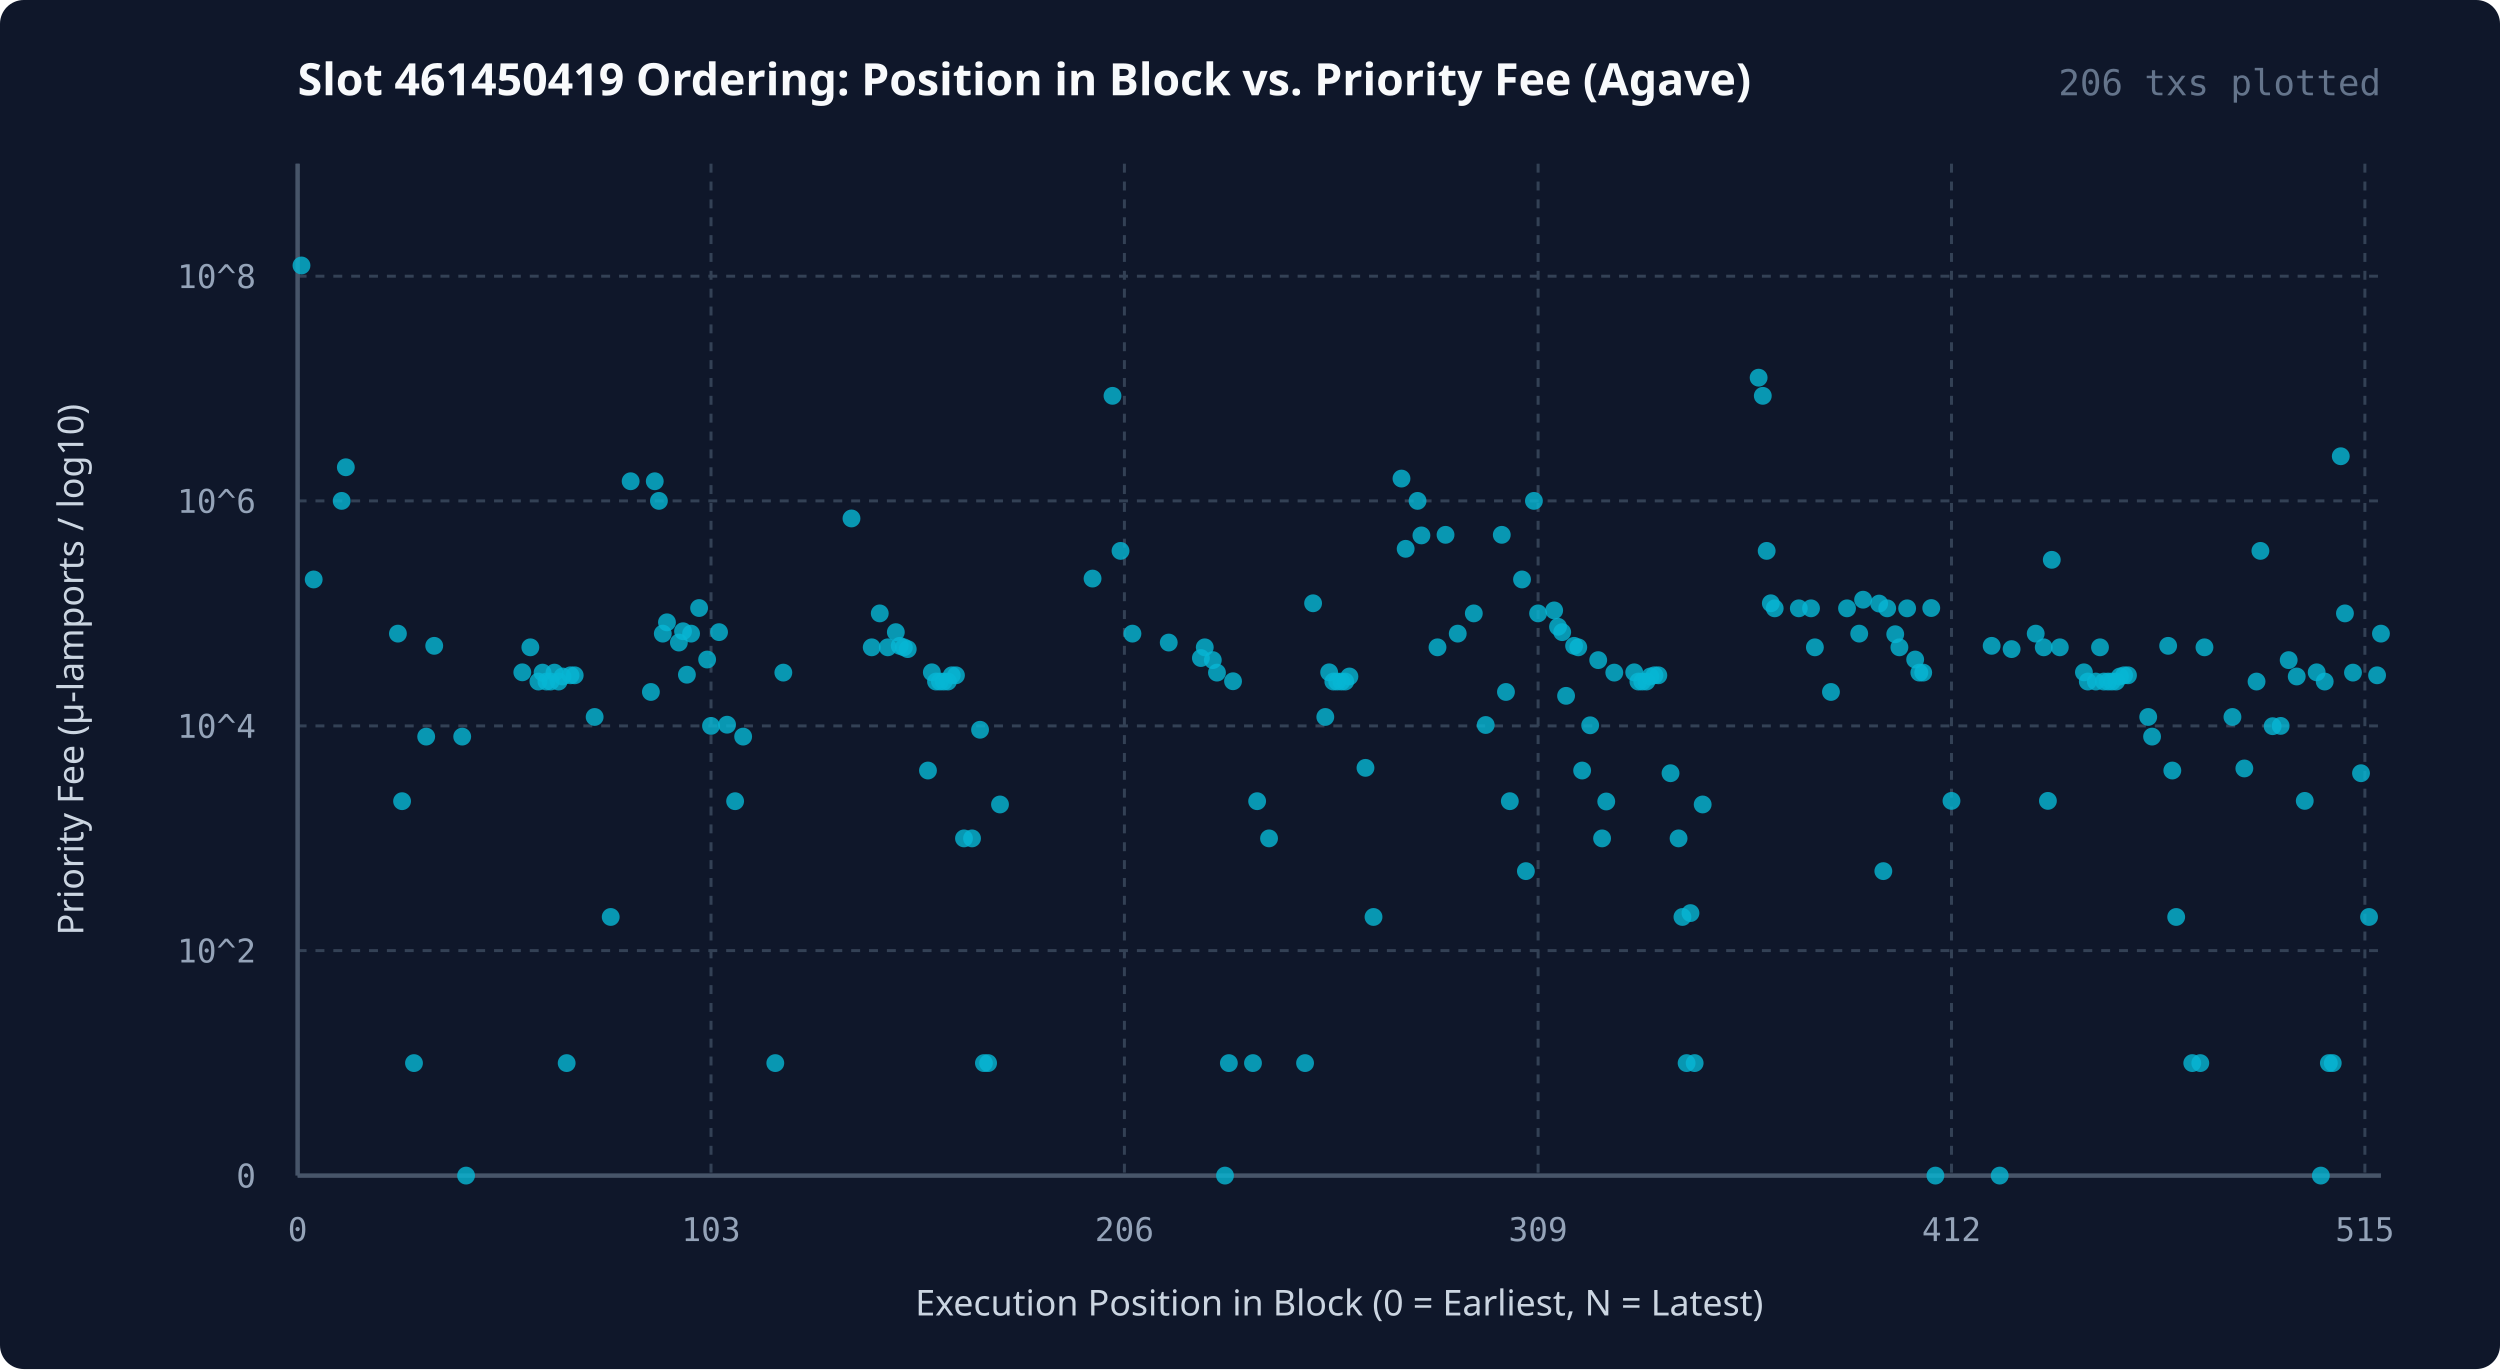
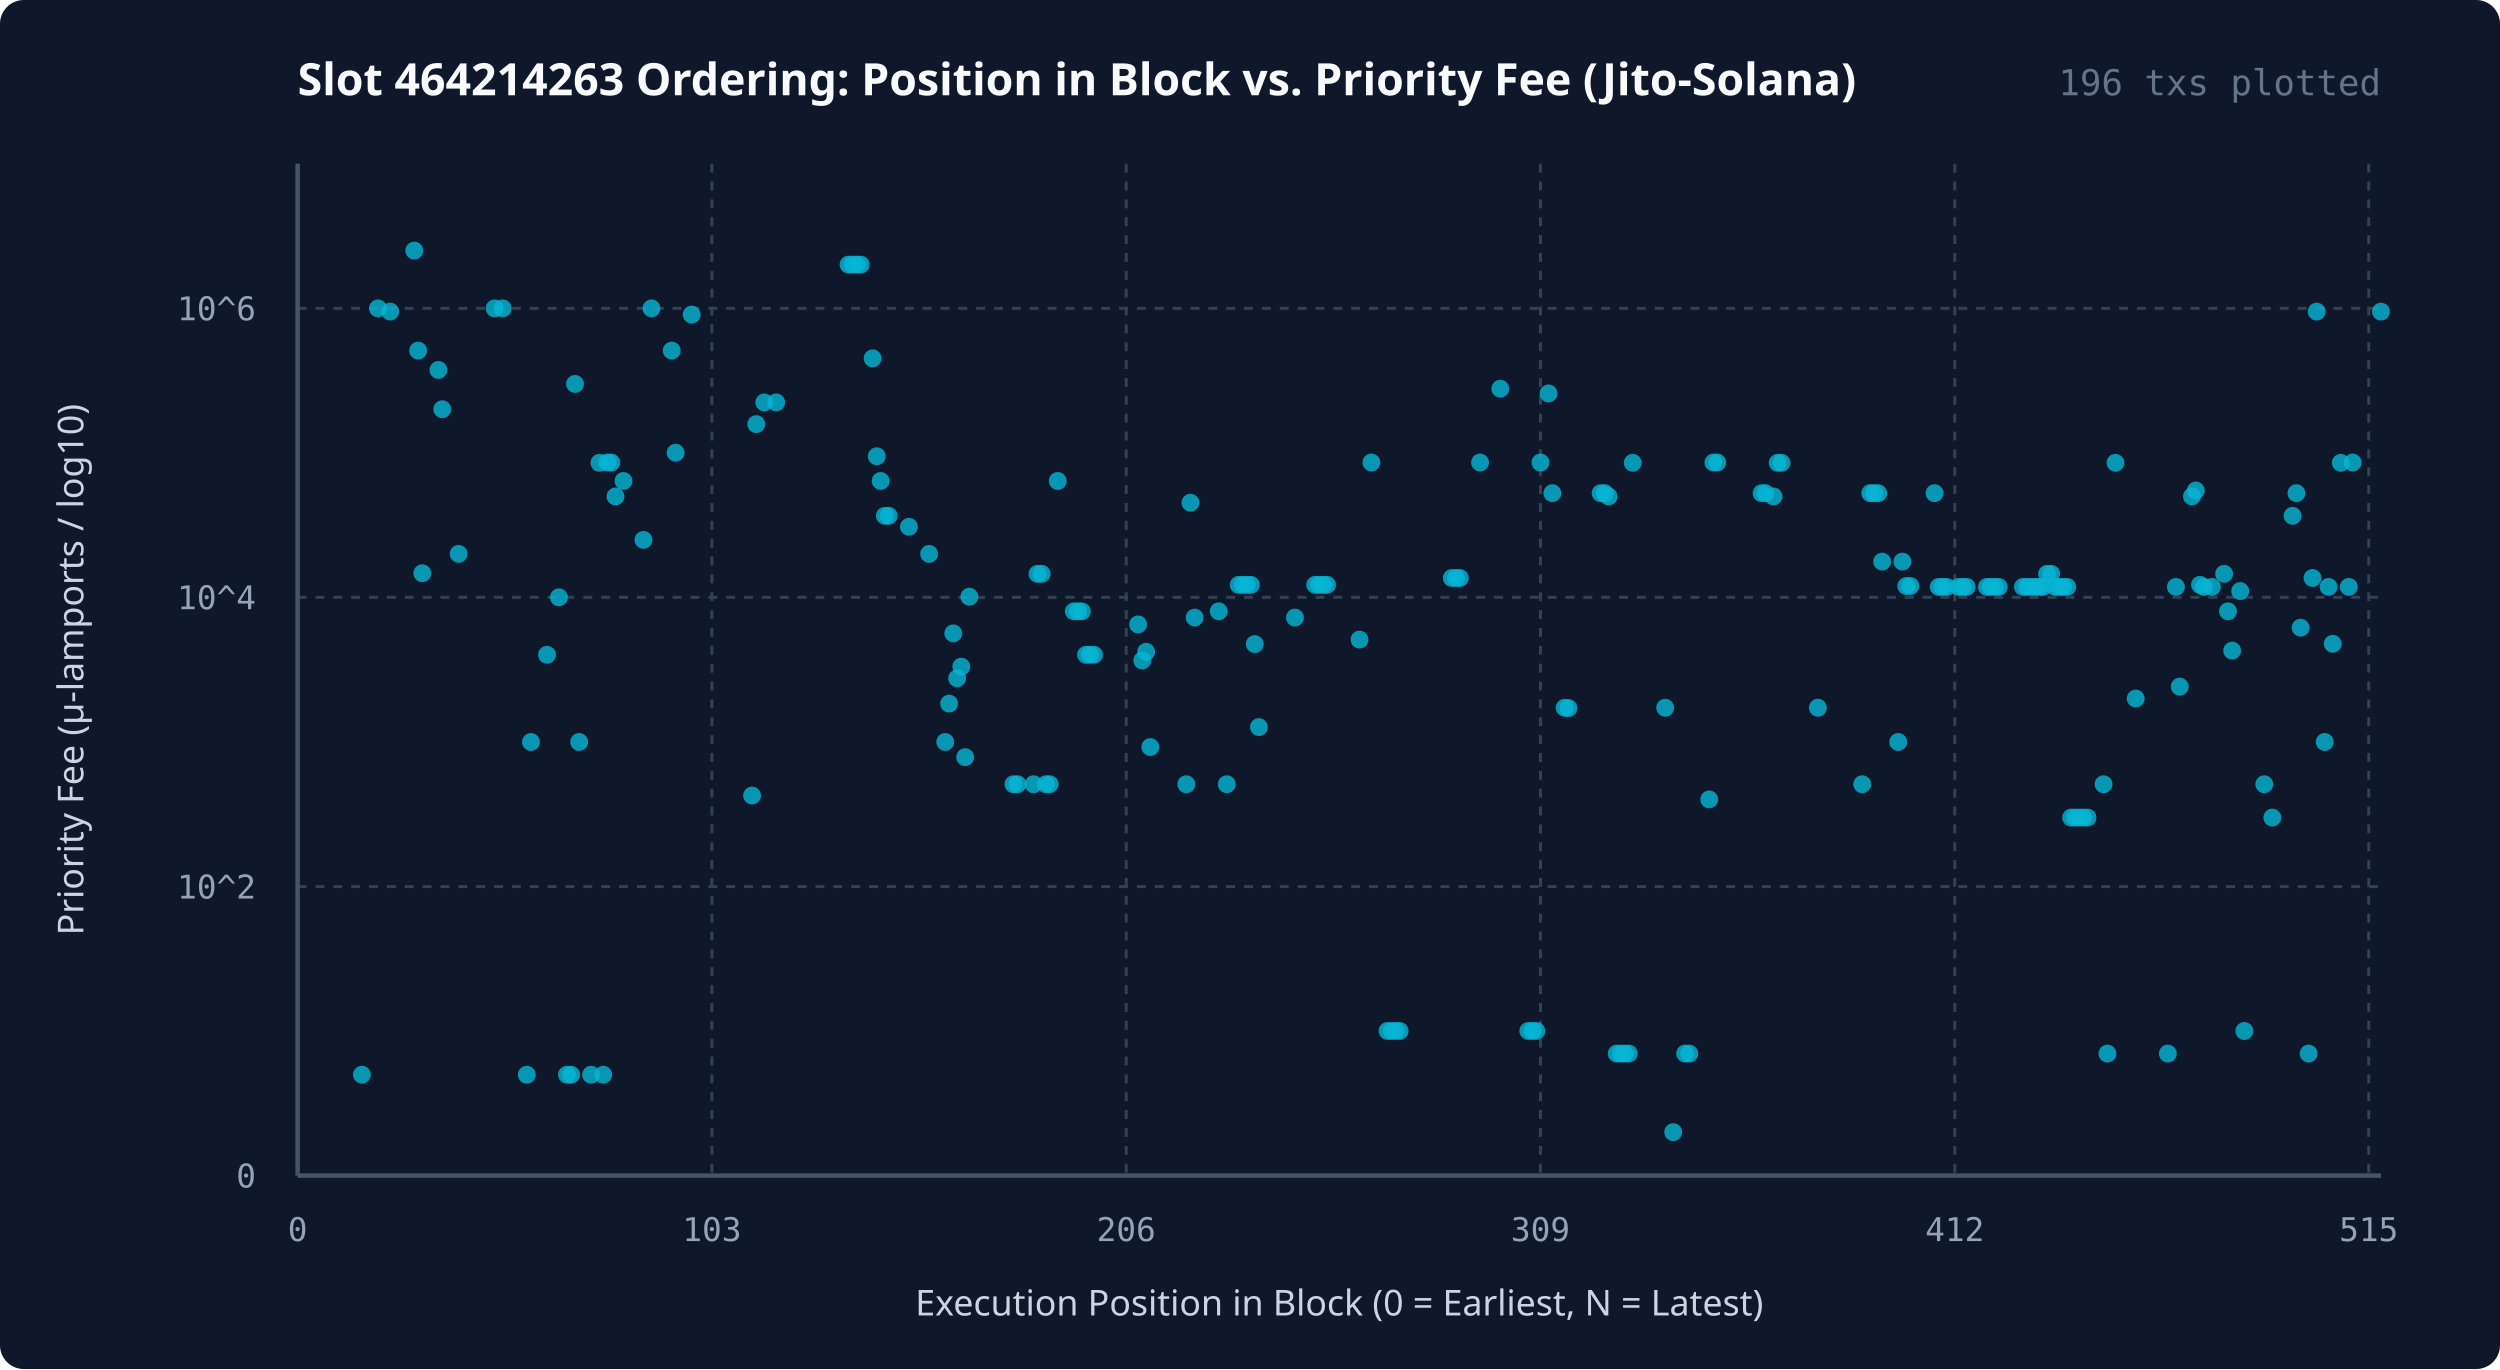
<svg xmlns="http://www.w3.org/2000/svg" viewBox="0 0 840 460" width="100%" height="100%">
  <rect width="840" height="460" fill="#0f172a" rx="8" />
  <text x="100" y="32" fill="#f8fafc" font-size="15" font-weight="600" font-family="system-ui, sans-serif">
-     Slot 461450419 Ordering: Position in Block vs. Priority Fee (Agave)
+     Slot 464214263 Ordering: Position in Block vs. Priority Fee (Jito-Solana)
  </text>
  <text x="800" y="32" fill="#64748b" font-size="12" font-family="monospace" text-anchor="end">
-     206 txs plotted
+     196 txs plotted
  </text>
  <line x1="100" y1="395.0" x2="800" y2="395.0" stroke="#334155" stroke-dasharray="3,3" />
  <text x="86" y="399.0" fill="#94a3b8" font-size="11" font-family="monospace" text-anchor="end">0</text>
-   <line x1="100" y1="319.4" x2="800" y2="319.4" stroke="#334155" stroke-dasharray="3,3" />
-   <text x="86" y="323.4" fill="#94a3b8" font-size="11" font-family="monospace" text-anchor="end">10^2</text>
-   <line x1="100" y1="243.9" x2="800" y2="243.9" stroke="#334155" stroke-dasharray="3,3" />
-   <text x="86" y="247.9" fill="#94a3b8" font-size="11" font-family="monospace" text-anchor="end">10^4</text>
-   <line x1="100" y1="168.3" x2="800" y2="168.3" stroke="#334155" stroke-dasharray="3,3" />
-   <text x="86" y="172.3" fill="#94a3b8" font-size="11" font-family="monospace" text-anchor="end">10^6</text>
-   <line x1="100" y1="92.8" x2="800" y2="92.8" stroke="#334155" stroke-dasharray="3,3" />
-   <text x="86" y="96.8" fill="#94a3b8" font-size="11" font-family="monospace" text-anchor="end">10^8</text>
+   <line x1="100" y1="297.9" x2="800" y2="297.9" stroke="#334155" stroke-dasharray="3,3" />
+   <text x="86" y="301.9" fill="#94a3b8" font-size="11" font-family="monospace" text-anchor="end">10^2</text>
+   <line x1="100" y1="200.7" x2="800" y2="200.7" stroke="#334155" stroke-dasharray="3,3" />
+   <text x="86" y="204.7" fill="#94a3b8" font-size="11" font-family="monospace" text-anchor="end">10^4</text>
+   <line x1="100" y1="103.6" x2="800" y2="103.6" stroke="#334155" stroke-dasharray="3,3" />
+   <text x="86" y="107.6" fill="#94a3b8" font-size="11" font-family="monospace" text-anchor="end">10^6</text>
  <line x1="100.0" y1="55" x2="100.0" y2="395" stroke="#334155" stroke-dasharray="3,3" />
  <text x="100.0" y="417" fill="#94a3b8" font-size="11" font-family="monospace" text-anchor="middle">0</text>
-   <line x1="238.9" y1="55" x2="238.9" y2="395" stroke="#334155" stroke-dasharray="3,3" />
-   <text x="238.9" y="417" fill="#94a3b8" font-size="11" font-family="monospace" text-anchor="middle">103</text>
-   <line x1="377.8" y1="55" x2="377.8" y2="395" stroke="#334155" stroke-dasharray="3,3" />
-   <text x="377.8" y="417" fill="#94a3b8" font-size="11" font-family="monospace" text-anchor="middle">206</text>
-   <line x1="516.8" y1="55" x2="516.8" y2="395" stroke="#334155" stroke-dasharray="3,3" />
-   <text x="516.8" y="417" fill="#94a3b8" font-size="11" font-family="monospace" text-anchor="middle">309</text>
-   <line x1="655.7" y1="55" x2="655.7" y2="395" stroke="#334155" stroke-dasharray="3,3" />
-   <text x="655.7" y="417" fill="#94a3b8" font-size="11" font-family="monospace" text-anchor="middle">412</text>
-   <line x1="794.6" y1="55" x2="794.6" y2="395" stroke="#334155" stroke-dasharray="3,3" />
-   <text x="794.6" y="417" fill="#94a3b8" font-size="11" font-family="monospace" text-anchor="middle">515</text>
+   <line x1="239.2" y1="55" x2="239.2" y2="395" stroke="#334155" stroke-dasharray="3,3" />
+   <text x="239.2" y="417" fill="#94a3b8" font-size="11" font-family="monospace" text-anchor="middle">103</text>
+   <line x1="378.4" y1="55" x2="378.4" y2="395" stroke="#334155" stroke-dasharray="3,3" />
+   <text x="378.4" y="417" fill="#94a3b8" font-size="11" font-family="monospace" text-anchor="middle">206</text>
+   <line x1="517.6" y1="55" x2="517.6" y2="395" stroke="#334155" stroke-dasharray="3,3" />
+   <text x="517.6" y="417" fill="#94a3b8" font-size="11" font-family="monospace" text-anchor="middle">309</text>
+   <line x1="656.8" y1="55" x2="656.8" y2="395" stroke="#334155" stroke-dasharray="3,3" />
+   <text x="656.8" y="417" fill="#94a3b8" font-size="11" font-family="monospace" text-anchor="middle">412</text>
+   <line x1="795.9" y1="55" x2="795.9" y2="395" stroke="#334155" stroke-dasharray="3,3" />
+   <text x="795.9" y="417" fill="#94a3b8" font-size="11" font-family="monospace" text-anchor="middle">515</text>
  <line x1="100" y1="55" x2="100" y2="395" stroke="#475569" stroke-width="1.5" />
  <line x1="100" y1="395" x2="800" y2="395" stroke="#475569" stroke-width="1.5" />
  <text x="450" y="442" fill="#cbd5e1" font-size="12" font-family="system-ui, sans-serif" text-anchor="middle">
    Execution Position in Block (0 = Earliest, N = Latest)
  </text>
  <text transform="rotate(-90)" x="-225" y="28" fill="#cbd5e1" font-size="12" font-family="system-ui, sans-serif" text-anchor="middle">
    Priority Fee (μ-lamports / log10)
  </text>
  <g id="points">
-     <circle cx="101.3" cy="89.2" r="3" fill="#06b6d4" opacity="0.8" />
-     <circle cx="105.4" cy="194.7" r="3" fill="#06b6d4" opacity="0.8" />
-     <circle cx="114.8" cy="168.3" r="3" fill="#06b6d4" opacity="0.8" />
-     <circle cx="116.2" cy="157.0" r="3" fill="#06b6d4" opacity="0.8" />
-     <circle cx="133.7" cy="212.9" r="3" fill="#06b6d4" opacity="0.8" />
-     <circle cx="135.1" cy="269.2" r="3" fill="#06b6d4" opacity="0.8" />
-     <circle cx="139.1" cy="357.2" r="3" fill="#06b6d4" opacity="0.8" />
-     <circle cx="143.2" cy="247.5" r="3" fill="#06b6d4" opacity="0.8" />
-     <circle cx="145.9" cy="217.0" r="3" fill="#06b6d4" opacity="0.8" />
-     <circle cx="155.3" cy="247.5" r="3" fill="#06b6d4" opacity="0.8" />
-     <circle cx="156.6" cy="395.0" r="3" fill="#06b6d4" opacity="0.8" />
-     <circle cx="175.5" cy="225.9" r="3" fill="#06b6d4" opacity="0.8" />
-     <circle cx="178.2" cy="217.5" r="3" fill="#06b6d4" opacity="0.8" />
-     <circle cx="180.9" cy="229.0" r="3" fill="#06b6d4" opacity="0.8" />
-     <circle cx="182.3" cy="226.0" r="3" fill="#06b6d4" opacity="0.8" />
-     <circle cx="183.6" cy="229.0" r="3" fill="#06b6d4" opacity="0.8" />
-     <circle cx="185.0" cy="229.0" r="3" fill="#06b6d4" opacity="0.8" />
-     <circle cx="186.3" cy="226.0" r="3" fill="#06b6d4" opacity="0.8" />
-     <circle cx="187.7" cy="229.0" r="3" fill="#06b6d4" opacity="0.8" />
-     <circle cx="189.0" cy="227.3" r="3" fill="#06b6d4" opacity="0.8" />
-     <circle cx="190.4" cy="357.2" r="3" fill="#06b6d4" opacity="0.8" />
-     <circle cx="191.7" cy="226.9" r="3" fill="#06b6d4" opacity="0.8" />
-     <circle cx="193.1" cy="226.9" r="3" fill="#06b6d4" opacity="0.8" />
-     <circle cx="199.8" cy="240.9" r="3" fill="#06b6d4" opacity="0.8" />
-     <circle cx="205.2" cy="308.1" r="3" fill="#06b6d4" opacity="0.8" />
-     <circle cx="211.9" cy="161.7" r="3" fill="#06b6d4" opacity="0.8" />
-     <circle cx="218.7" cy="232.5" r="3" fill="#06b6d4" opacity="0.8" />
-     <circle cx="220.0" cy="161.7" r="3" fill="#06b6d4" opacity="0.8" />
-     <circle cx="221.4" cy="168.3" r="3" fill="#06b6d4" opacity="0.8" />
-     <circle cx="222.7" cy="212.9" r="3" fill="#06b6d4" opacity="0.8" />
-     <circle cx="224.1" cy="209.1" r="3" fill="#06b6d4" opacity="0.8" />
-     <circle cx="228.1" cy="215.9" r="3" fill="#06b6d4" opacity="0.8" />
-     <circle cx="229.5" cy="212.1" r="3" fill="#06b6d4" opacity="0.8" />
-     <circle cx="230.8" cy="226.7" r="3" fill="#06b6d4" opacity="0.8" />
-     <circle cx="232.2" cy="212.9" r="3" fill="#06b6d4" opacity="0.8" />
-     <circle cx="234.9" cy="204.3" r="3" fill="#06b6d4" opacity="0.8" />
-     <circle cx="237.6" cy="221.6" r="3" fill="#06b6d4" opacity="0.8" />
-     <circle cx="238.9" cy="243.9" r="3" fill="#06b6d4" opacity="0.8" />
-     <circle cx="241.6" cy="212.4" r="3" fill="#06b6d4" opacity="0.8" />
-     <circle cx="244.3" cy="243.5" r="3" fill="#06b6d4" opacity="0.8" />
-     <circle cx="247.0" cy="269.2" r="3" fill="#06b6d4" opacity="0.8" />
-     <circle cx="249.7" cy="247.5" r="3" fill="#06b6d4" opacity="0.8" />
-     <circle cx="260.5" cy="357.2" r="3" fill="#06b6d4" opacity="0.8" />
-     <circle cx="263.2" cy="226.0" r="3" fill="#06b6d4" opacity="0.8" />
-     <circle cx="286.1" cy="174.2" r="3" fill="#06b6d4" opacity="0.8" />
-     <circle cx="292.9" cy="217.5" r="3" fill="#06b6d4" opacity="0.8" />
-     <circle cx="295.6" cy="206.1" r="3" fill="#06b6d4" opacity="0.8" />
-     <circle cx="298.3" cy="217.5" r="3" fill="#06b6d4" opacity="0.8" />
-     <circle cx="301.0" cy="212.4" r="3" fill="#06b6d4" opacity="0.8" />
-     <circle cx="302.3" cy="217.0" r="3" fill="#06b6d4" opacity="0.8" />
-     <circle cx="303.7" cy="217.5" r="3" fill="#06b6d4" opacity="0.8" />
-     <circle cx="305.0" cy="218.1" r="3" fill="#06b6d4" opacity="0.8" />
-     <circle cx="311.8" cy="258.9" r="3" fill="#06b6d4" opacity="0.8" />
-     <circle cx="313.1" cy="225.9" r="3" fill="#06b6d4" opacity="0.8" />
-     <circle cx="314.5" cy="229.0" r="3" fill="#06b6d4" opacity="0.8" />
-     <circle cx="315.8" cy="229.0" r="3" fill="#06b6d4" opacity="0.8" />
-     <circle cx="317.1" cy="229.0" r="3" fill="#06b6d4" opacity="0.8" />
-     <circle cx="318.5" cy="229.0" r="3" fill="#06b6d4" opacity="0.8" />
-     <circle cx="319.8" cy="226.9" r="3" fill="#06b6d4" opacity="0.8" />
-     <circle cx="321.2" cy="226.9" r="3" fill="#06b6d4" opacity="0.8" />
-     <circle cx="323.9" cy="281.7" r="3" fill="#06b6d4" opacity="0.8" />
-     <circle cx="326.6" cy="281.7" r="3" fill="#06b6d4" opacity="0.8" />
-     <circle cx="329.3" cy="245.2" r="3" fill="#06b6d4" opacity="0.8" />
-     <circle cx="330.6" cy="357.2" r="3" fill="#06b6d4" opacity="0.8" />
-     <circle cx="332.0" cy="357.2" r="3" fill="#06b6d4" opacity="0.8" />
-     <circle cx="336.0" cy="270.3" r="3" fill="#06b6d4" opacity="0.8" />
-     <circle cx="367.1" cy="194.4" r="3" fill="#06b6d4" opacity="0.8" />
-     <circle cx="373.8" cy="133.0" r="3" fill="#06b6d4" opacity="0.8" />
-     <circle cx="376.5" cy="185.1" r="3" fill="#06b6d4" opacity="0.8" />
-     <circle cx="380.5" cy="212.9" r="3" fill="#06b6d4" opacity="0.8" />
-     <circle cx="392.7" cy="215.9" r="3" fill="#06b6d4" opacity="0.8" />
-     <circle cx="403.5" cy="221.1" r="3" fill="#06b6d4" opacity="0.8" />
-     <circle cx="404.8" cy="217.5" r="3" fill="#06b6d4" opacity="0.8" />
-     <circle cx="407.5" cy="221.8" r="3" fill="#06b6d4" opacity="0.8" />
-     <circle cx="408.9" cy="226.0" r="3" fill="#06b6d4" opacity="0.8" />
-     <circle cx="411.6" cy="395.0" r="3" fill="#06b6d4" opacity="0.8" />
-     <circle cx="412.9" cy="357.2" r="3" fill="#06b6d4" opacity="0.8" />
-     <circle cx="414.3" cy="228.9" r="3" fill="#06b6d4" opacity="0.8" />
-     <circle cx="421.0" cy="357.2" r="3" fill="#06b6d4" opacity="0.8" />
-     <circle cx="422.4" cy="269.2" r="3" fill="#06b6d4" opacity="0.8" />
-     <circle cx="426.4" cy="281.7" r="3" fill="#06b6d4" opacity="0.8" />
-     <circle cx="438.5" cy="357.2" r="3" fill="#06b6d4" opacity="0.8" />
-     <circle cx="441.2" cy="202.7" r="3" fill="#06b6d4" opacity="0.8" />
-     <circle cx="445.3" cy="240.9" r="3" fill="#06b6d4" opacity="0.8" />
-     <circle cx="446.6" cy="225.9" r="3" fill="#06b6d4" opacity="0.8" />
-     <circle cx="448.0" cy="229.0" r="3" fill="#06b6d4" opacity="0.8" />
-     <circle cx="449.3" cy="229.0" r="3" fill="#06b6d4" opacity="0.8" />
-     <circle cx="450.7" cy="229.0" r="3" fill="#06b6d4" opacity="0.8" />
-     <circle cx="452.0" cy="229.0" r="3" fill="#06b6d4" opacity="0.8" />
-     <circle cx="453.4" cy="227.3" r="3" fill="#06b6d4" opacity="0.8" />
-     <circle cx="458.8" cy="258.0" r="3" fill="#06b6d4" opacity="0.8" />
-     <circle cx="461.5" cy="308.1" r="3" fill="#06b6d4" opacity="0.8" />
-     <circle cx="470.9" cy="160.8" r="3" fill="#06b6d4" opacity="0.8" />
-     <circle cx="472.3" cy="184.4" r="3" fill="#06b6d4" opacity="0.8" />
-     <circle cx="476.3" cy="168.3" r="3" fill="#06b6d4" opacity="0.8" />
-     <circle cx="477.6" cy="179.9" r="3" fill="#06b6d4" opacity="0.8" />
-     <circle cx="483.0" cy="217.5" r="3" fill="#06b6d4" opacity="0.8" />
-     <circle cx="485.7" cy="179.7" r="3" fill="#06b6d4" opacity="0.8" />
-     <circle cx="489.8" cy="212.9" r="3" fill="#06b6d4" opacity="0.8" />
-     <circle cx="495.2" cy="206.1" r="3" fill="#06b6d4" opacity="0.8" />
-     <circle cx="499.2" cy="243.6" r="3" fill="#06b6d4" opacity="0.8" />
-     <circle cx="504.6" cy="179.7" r="3" fill="#06b6d4" opacity="0.8" />
-     <circle cx="506.0" cy="232.5" r="3" fill="#06b6d4" opacity="0.8" />
-     <circle cx="507.3" cy="269.2" r="3" fill="#06b6d4" opacity="0.8" />
-     <circle cx="511.4" cy="194.7" r="3" fill="#06b6d4" opacity="0.8" />
-     <circle cx="512.7" cy="292.7" r="3" fill="#06b6d4" opacity="0.8" />
-     <circle cx="515.4" cy="168.3" r="3" fill="#06b6d4" opacity="0.8" />
-     <circle cx="516.8" cy="206.1" r="3" fill="#06b6d4" opacity="0.8" />
-     <circle cx="522.2" cy="205.1" r="3" fill="#06b6d4" opacity="0.8" />
-     <circle cx="523.5" cy="210.6" r="3" fill="#06b6d4" opacity="0.8" />
-     <circle cx="524.9" cy="212.4" r="3" fill="#06b6d4" opacity="0.8" />
-     <circle cx="526.2" cy="233.8" r="3" fill="#06b6d4" opacity="0.8" />
-     <circle cx="528.9" cy="217.0" r="3" fill="#06b6d4" opacity="0.8" />
-     <circle cx="530.3" cy="217.5" r="3" fill="#06b6d4" opacity="0.8" />
-     <circle cx="531.6" cy="258.9" r="3" fill="#06b6d4" opacity="0.8" />
-     <circle cx="534.3" cy="243.7" r="3" fill="#06b6d4" opacity="0.8" />
-     <circle cx="537.0" cy="221.8" r="3" fill="#06b6d4" opacity="0.8" />
-     <circle cx="538.3" cy="281.7" r="3" fill="#06b6d4" opacity="0.8" />
-     <circle cx="539.7" cy="269.3" r="3" fill="#06b6d4" opacity="0.8" />
-     <circle cx="542.4" cy="226.0" r="3" fill="#06b6d4" opacity="0.8" />
-     <circle cx="549.1" cy="225.9" r="3" fill="#06b6d4" opacity="0.8" />
-     <circle cx="550.5" cy="229.0" r="3" fill="#06b6d4" opacity="0.8" />
-     <circle cx="551.8" cy="229.0" r="3" fill="#06b6d4" opacity="0.8" />
-     <circle cx="553.2" cy="229.0" r="3" fill="#06b6d4" opacity="0.8" />
-     <circle cx="554.5" cy="227.3" r="3" fill="#06b6d4" opacity="0.8" />
-     <circle cx="555.9" cy="226.9" r="3" fill="#06b6d4" opacity="0.8" />
-     <circle cx="557.2" cy="226.9" r="3" fill="#06b6d4" opacity="0.8" />
-     <circle cx="561.3" cy="259.8" r="3" fill="#06b6d4" opacity="0.8" />
-     <circle cx="564.0" cy="281.7" r="3" fill="#06b6d4" opacity="0.8" />
-     <circle cx="565.3" cy="308.1" r="3" fill="#06b6d4" opacity="0.8" />
-     <circle cx="566.7" cy="357.2" r="3" fill="#06b6d4" opacity="0.8" />
-     <circle cx="568.0" cy="306.8" r="3" fill="#06b6d4" opacity="0.8" />
-     <circle cx="569.4" cy="357.2" r="3" fill="#06b6d4" opacity="0.8" />
-     <circle cx="572.1" cy="270.3" r="3" fill="#06b6d4" opacity="0.8" />
-     <circle cx="590.9" cy="126.9" r="3" fill="#06b6d4" opacity="0.8" />
-     <circle cx="592.3" cy="133.0" r="3" fill="#06b6d4" opacity="0.8" />
-     <circle cx="593.6" cy="185.1" r="3" fill="#06b6d4" opacity="0.8" />
-     <circle cx="595.0" cy="202.7" r="3" fill="#06b6d4" opacity="0.8" />
-     <circle cx="596.3" cy="204.4" r="3" fill="#06b6d4" opacity="0.8" />
-     <circle cx="604.4" cy="204.4" r="3" fill="#06b6d4" opacity="0.8" />
-     <circle cx="608.5" cy="204.4" r="3" fill="#06b6d4" opacity="0.8" />
-     <circle cx="609.8" cy="217.5" r="3" fill="#06b6d4" opacity="0.8" />
-     <circle cx="615.2" cy="232.5" r="3" fill="#06b6d4" opacity="0.8" />
-     <circle cx="620.6" cy="204.4" r="3" fill="#06b6d4" opacity="0.8" />
-     <circle cx="624.7" cy="212.9" r="3" fill="#06b6d4" opacity="0.8" />
-     <circle cx="626.0" cy="201.5" r="3" fill="#06b6d4" opacity="0.8" />
-     <circle cx="631.4" cy="202.8" r="3" fill="#06b6d4" opacity="0.8" />
-     <circle cx="632.8" cy="292.7" r="3" fill="#06b6d4" opacity="0.8" />
-     <circle cx="634.1" cy="204.4" r="3" fill="#06b6d4" opacity="0.8" />
-     <circle cx="636.8" cy="213.1" r="3" fill="#06b6d4" opacity="0.8" />
-     <circle cx="638.2" cy="217.5" r="3" fill="#06b6d4" opacity="0.8" />
-     <circle cx="640.8" cy="204.4" r="3" fill="#06b6d4" opacity="0.8" />
-     <circle cx="643.5" cy="221.6" r="3" fill="#06b6d4" opacity="0.8" />
-     <circle cx="644.9" cy="226.0" r="3" fill="#06b6d4" opacity="0.8" />
-     <circle cx="646.2" cy="226.0" r="3" fill="#06b6d4" opacity="0.8" />
-     <circle cx="648.9" cy="204.3" r="3" fill="#06b6d4" opacity="0.8" />
-     <circle cx="650.3" cy="395.0" r="3" fill="#06b6d4" opacity="0.8" />
-     <circle cx="655.7" cy="269.1" r="3" fill="#06b6d4" opacity="0.8" />
-     <circle cx="669.2" cy="217.0" r="3" fill="#06b6d4" opacity="0.8" />
-     <circle cx="671.9" cy="395.0" r="3" fill="#06b6d4" opacity="0.8" />
-     <circle cx="675.9" cy="218.1" r="3" fill="#06b6d4" opacity="0.8" />
-     <circle cx="684.0" cy="212.9" r="3" fill="#06b6d4" opacity="0.8" />
-     <circle cx="686.7" cy="217.5" r="3" fill="#06b6d4" opacity="0.8" />
-     <circle cx="688.1" cy="269.1" r="3" fill="#06b6d4" opacity="0.8" />
-     <circle cx="689.4" cy="188.1" r="3" fill="#06b6d4" opacity="0.8" />
-     <circle cx="692.1" cy="217.5" r="3" fill="#06b6d4" opacity="0.8" />
-     <circle cx="700.2" cy="225.9" r="3" fill="#06b6d4" opacity="0.8" />
-     <circle cx="701.5" cy="229.0" r="3" fill="#06b6d4" opacity="0.8" />
-     <circle cx="704.2" cy="229.0" r="3" fill="#06b6d4" opacity="0.8" />
-     <circle cx="705.6" cy="217.5" r="3" fill="#06b6d4" opacity="0.8" />
-     <circle cx="706.9" cy="229.0" r="3" fill="#06b6d4" opacity="0.8" />
-     <circle cx="708.3" cy="229.0" r="3" fill="#06b6d4" opacity="0.8" />
-     <circle cx="709.6" cy="229.0" r="3" fill="#06b6d4" opacity="0.8" />
-     <circle cx="711.0" cy="229.0" r="3" fill="#06b6d4" opacity="0.8" />
-     <circle cx="712.3" cy="227.3" r="3" fill="#06b6d4" opacity="0.8" />
-     <circle cx="713.7" cy="226.9" r="3" fill="#06b6d4" opacity="0.8" />
-     <circle cx="715.0" cy="226.9" r="3" fill="#06b6d4" opacity="0.8" />
-     <circle cx="721.8" cy="240.9" r="3" fill="#06b6d4" opacity="0.8" />
-     <circle cx="723.1" cy="247.5" r="3" fill="#06b6d4" opacity="0.8" />
-     <circle cx="728.5" cy="217.0" r="3" fill="#06b6d4" opacity="0.8" />
-     <circle cx="729.9" cy="258.9" r="3" fill="#06b6d4" opacity="0.8" />
-     <circle cx="731.2" cy="308.1" r="3" fill="#06b6d4" opacity="0.8" />
-     <circle cx="736.6" cy="357.2" r="3" fill="#06b6d4" opacity="0.8" />
-     <circle cx="739.3" cy="357.2" r="3" fill="#06b6d4" opacity="0.8" />
-     <circle cx="740.7" cy="217.5" r="3" fill="#06b6d4" opacity="0.8" />
-     <circle cx="750.1" cy="240.9" r="3" fill="#06b6d4" opacity="0.8" />
-     <circle cx="754.1" cy="258.2" r="3" fill="#06b6d4" opacity="0.8" />
-     <circle cx="758.2" cy="229.0" r="3" fill="#06b6d4" opacity="0.8" />
-     <circle cx="759.5" cy="185.1" r="3" fill="#06b6d4" opacity="0.8" />
-     <circle cx="763.6" cy="244.0" r="3" fill="#06b6d4" opacity="0.8" />
-     <circle cx="766.3" cy="243.9" r="3" fill="#06b6d4" opacity="0.8" />
-     <circle cx="769.0" cy="221.8" r="3" fill="#06b6d4" opacity="0.8" />
-     <circle cx="771.7" cy="227.3" r="3" fill="#06b6d4" opacity="0.8" />
-     <circle cx="774.4" cy="269.1" r="3" fill="#06b6d4" opacity="0.8" />
-     <circle cx="778.4" cy="225.9" r="3" fill="#06b6d4" opacity="0.8" />
-     <circle cx="779.8" cy="395.0" r="3" fill="#06b6d4" opacity="0.8" />
-     <circle cx="781.1" cy="229.0" r="3" fill="#06b6d4" opacity="0.8" />
-     <circle cx="782.5" cy="357.2" r="3" fill="#06b6d4" opacity="0.8" />
-     <circle cx="783.8" cy="357.2" r="3" fill="#06b6d4" opacity="0.8" />
-     <circle cx="786.5" cy="153.3" r="3" fill="#06b6d4" opacity="0.8" />
-     <circle cx="787.9" cy="206.1" r="3" fill="#06b6d4" opacity="0.8" />
-     <circle cx="790.6" cy="226.0" r="3" fill="#06b6d4" opacity="0.8" />
-     <circle cx="793.3" cy="259.8" r="3" fill="#06b6d4" opacity="0.8" />
-     <circle cx="796.0" cy="308.1" r="3" fill="#06b6d4" opacity="0.8" />
-     <circle cx="798.7" cy="226.9" r="3" fill="#06b6d4" opacity="0.8" />
-     <circle cx="800.0" cy="212.9" r="3" fill="#06b6d4" opacity="0.8" />
+     <circle cx="121.6" cy="361.1" r="3" fill="#06b6d4" opacity="0.8" />
+     <circle cx="127.0" cy="103.6" r="3" fill="#06b6d4" opacity="0.8" />
+     <circle cx="131.1" cy="104.7" r="3" fill="#06b6d4" opacity="0.8" />
+     <circle cx="139.2" cy="84.2" r="3" fill="#06b6d4" opacity="0.8" />
+     <circle cx="140.5" cy="117.8" r="3" fill="#06b6d4" opacity="0.8" />
+     <circle cx="141.9" cy="192.6" r="3" fill="#06b6d4" opacity="0.8" />
+     <circle cx="147.3" cy="124.3" r="3" fill="#06b6d4" opacity="0.8" />
+     <circle cx="148.6" cy="137.5" r="3" fill="#06b6d4" opacity="0.8" />
+     <circle cx="154.1" cy="186.1" r="3" fill="#06b6d4" opacity="0.8" />
+     <circle cx="166.2" cy="103.6" r="3" fill="#06b6d4" opacity="0.8" />
+     <circle cx="168.9" cy="103.6" r="3" fill="#06b6d4" opacity="0.8" />
+     <circle cx="177.0" cy="361.1" r="3" fill="#06b6d4" opacity="0.8" />
+     <circle cx="178.4" cy="249.3" r="3" fill="#06b6d4" opacity="0.8" />
+     <circle cx="183.8" cy="220.0" r="3" fill="#06b6d4" opacity="0.8" />
+     <circle cx="187.8" cy="200.7" r="3" fill="#06b6d4" opacity="0.8" />
+     <circle cx="190.5" cy="361.1" r="3" fill="#06b6d4" opacity="0.8" />
+     <circle cx="191.9" cy="361.1" r="3" fill="#06b6d4" opacity="0.8" />
+     <circle cx="193.2" cy="129.0" r="3" fill="#06b6d4" opacity="0.8" />
+     <circle cx="194.6" cy="249.3" r="3" fill="#06b6d4" opacity="0.8" />
+     <circle cx="198.6" cy="361.1" r="3" fill="#06b6d4" opacity="0.8" />
+     <circle cx="201.4" cy="155.5" r="3" fill="#06b6d4" opacity="0.8" />
+     <circle cx="202.7" cy="361.1" r="3" fill="#06b6d4" opacity="0.8" />
+     <circle cx="204.1" cy="155.4" r="3" fill="#06b6d4" opacity="0.8" />
+     <circle cx="205.4" cy="155.4" r="3" fill="#06b6d4" opacity="0.8" />
+     <circle cx="206.8" cy="166.8" r="3" fill="#06b6d4" opacity="0.8" />
+     <circle cx="209.5" cy="161.6" r="3" fill="#06b6d4" opacity="0.8" />
+     <circle cx="216.2" cy="181.4" r="3" fill="#06b6d4" opacity="0.8" />
+     <circle cx="218.9" cy="103.6" r="3" fill="#06b6d4" opacity="0.8" />
+     <circle cx="225.7" cy="117.8" r="3" fill="#06b6d4" opacity="0.8" />
+     <circle cx="227.0" cy="152.1" r="3" fill="#06b6d4" opacity="0.8" />
+     <circle cx="232.4" cy="105.7" r="3" fill="#06b6d4" opacity="0.8" />
+     <circle cx="252.7" cy="267.3" r="3" fill="#06b6d4" opacity="0.8" />
+     <circle cx="254.1" cy="142.5" r="3" fill="#06b6d4" opacity="0.8" />
+     <circle cx="256.8" cy="135.2" r="3" fill="#06b6d4" opacity="0.8" />
+     <circle cx="260.8" cy="135.2" r="3" fill="#06b6d4" opacity="0.8" />
+     <circle cx="285.1" cy="88.9" r="3" fill="#06b6d4" opacity="0.8" />
+     <circle cx="286.5" cy="88.9" r="3" fill="#06b6d4" opacity="0.8" />
+     <circle cx="287.8" cy="88.9" r="3" fill="#06b6d4" opacity="0.8" />
+     <circle cx="289.2" cy="88.9" r="3" fill="#06b6d4" opacity="0.8" />
+     <circle cx="293.2" cy="120.4" r="3" fill="#06b6d4" opacity="0.8" />
+     <circle cx="294.6" cy="153.3" r="3" fill="#06b6d4" opacity="0.8" />
+     <circle cx="295.9" cy="161.6" r="3" fill="#06b6d4" opacity="0.8" />
+     <circle cx="297.3" cy="173.3" r="3" fill="#06b6d4" opacity="0.8" />
+     <circle cx="298.6" cy="173.3" r="3" fill="#06b6d4" opacity="0.8" />
+     <circle cx="305.4" cy="177.0" r="3" fill="#06b6d4" opacity="0.8" />
+     <circle cx="312.2" cy="186.1" r="3" fill="#06b6d4" opacity="0.8" />
+     <circle cx="317.6" cy="249.3" r="3" fill="#06b6d4" opacity="0.8" />
+     <circle cx="318.9" cy="236.4" r="3" fill="#06b6d4" opacity="0.8" />
+     <circle cx="320.3" cy="212.8" r="3" fill="#06b6d4" opacity="0.8" />
+     <circle cx="321.6" cy="227.9" r="3" fill="#06b6d4" opacity="0.8" />
+     <circle cx="323.0" cy="224.0" r="3" fill="#06b6d4" opacity="0.8" />
+     <circle cx="324.3" cy="254.4" r="3" fill="#06b6d4" opacity="0.8" />
+     <circle cx="325.7" cy="200.5" r="3" fill="#06b6d4" opacity="0.8" />
+     <circle cx="340.5" cy="263.5" r="3" fill="#06b6d4" opacity="0.8" />
+     <circle cx="341.9" cy="263.5" r="3" fill="#06b6d4" opacity="0.8" />
+     <circle cx="347.3" cy="263.5" r="3" fill="#06b6d4" opacity="0.8" />
+     <circle cx="348.6" cy="192.8" r="3" fill="#06b6d4" opacity="0.8" />
+     <circle cx="350.0" cy="192.8" r="3" fill="#06b6d4" opacity="0.8" />
+     <circle cx="351.4" cy="263.5" r="3" fill="#06b6d4" opacity="0.8" />
+     <circle cx="352.7" cy="263.5" r="3" fill="#06b6d4" opacity="0.8" />
+     <circle cx="355.4" cy="161.6" r="3" fill="#06b6d4" opacity="0.8" />
+     <circle cx="360.8" cy="205.4" r="3" fill="#06b6d4" opacity="0.8" />
+     <circle cx="362.2" cy="205.4" r="3" fill="#06b6d4" opacity="0.8" />
+     <circle cx="363.5" cy="205.4" r="3" fill="#06b6d4" opacity="0.8" />
+     <circle cx="364.9" cy="220.0" r="3" fill="#06b6d4" opacity="0.8" />
+     <circle cx="366.2" cy="220.0" r="3" fill="#06b6d4" opacity="0.8" />
+     <circle cx="367.6" cy="220.0" r="3" fill="#06b6d4" opacity="0.8" />
+     <circle cx="382.4" cy="209.8" r="3" fill="#06b6d4" opacity="0.8" />
+     <circle cx="383.8" cy="221.9" r="3" fill="#06b6d4" opacity="0.8" />
+     <circle cx="385.1" cy="219.0" r="3" fill="#06b6d4" opacity="0.8" />
+     <circle cx="386.5" cy="251.0" r="3" fill="#06b6d4" opacity="0.8" />
+     <circle cx="398.6" cy="263.5" r="3" fill="#06b6d4" opacity="0.8" />
+     <circle cx="400.0" cy="168.9" r="3" fill="#06b6d4" opacity="0.8" />
+     <circle cx="401.4" cy="207.5" r="3" fill="#06b6d4" opacity="0.8" />
+     <circle cx="409.5" cy="205.4" r="3" fill="#06b6d4" opacity="0.8" />
+     <circle cx="412.2" cy="263.5" r="3" fill="#06b6d4" opacity="0.8" />
+     <circle cx="416.2" cy="196.5" r="3" fill="#06b6d4" opacity="0.8" />
+     <circle cx="417.6" cy="196.5" r="3" fill="#06b6d4" opacity="0.8" />
+     <circle cx="418.9" cy="196.5" r="3" fill="#06b6d4" opacity="0.8" />
+     <circle cx="420.3" cy="196.5" r="3" fill="#06b6d4" opacity="0.8" />
+     <circle cx="421.6" cy="216.4" r="3" fill="#06b6d4" opacity="0.8" />
+     <circle cx="423.0" cy="244.3" r="3" fill="#06b6d4" opacity="0.8" />
+     <circle cx="435.1" cy="207.5" r="3" fill="#06b6d4" opacity="0.8" />
+     <circle cx="441.9" cy="196.5" r="3" fill="#06b6d4" opacity="0.8" />
+     <circle cx="443.2" cy="196.5" r="3" fill="#06b6d4" opacity="0.8" />
+     <circle cx="444.6" cy="196.5" r="3" fill="#06b6d4" opacity="0.8" />
+     <circle cx="445.9" cy="196.5" r="3" fill="#06b6d4" opacity="0.8" />
+     <circle cx="456.8" cy="214.9" r="3" fill="#06b6d4" opacity="0.8" />
+     <circle cx="460.8" cy="155.4" r="3" fill="#06b6d4" opacity="0.8" />
+     <circle cx="466.2" cy="346.4" r="3" fill="#06b6d4" opacity="0.8" />
+     <circle cx="467.6" cy="346.4" r="3" fill="#06b6d4" opacity="0.8" />
+     <circle cx="468.9" cy="346.4" r="3" fill="#06b6d4" opacity="0.8" />
+     <circle cx="470.3" cy="346.4" r="3" fill="#06b6d4" opacity="0.8" />
+     <circle cx="487.8" cy="194.2" r="3" fill="#06b6d4" opacity="0.8" />
+     <circle cx="489.2" cy="194.2" r="3" fill="#06b6d4" opacity="0.8" />
+     <circle cx="490.5" cy="194.2" r="3" fill="#06b6d4" opacity="0.8" />
+     <circle cx="497.3" cy="155.4" r="3" fill="#06b6d4" opacity="0.8" />
+     <circle cx="504.1" cy="130.6" r="3" fill="#06b6d4" opacity="0.8" />
+     <circle cx="513.5" cy="346.4" r="3" fill="#06b6d4" opacity="0.8" />
+     <circle cx="514.9" cy="346.4" r="3" fill="#06b6d4" opacity="0.8" />
+     <circle cx="516.2" cy="346.4" r="3" fill="#06b6d4" opacity="0.8" />
+     <circle cx="517.6" cy="155.4" r="3" fill="#06b6d4" opacity="0.8" />
+     <circle cx="520.3" cy="132.2" r="3" fill="#06b6d4" opacity="0.8" />
+     <circle cx="521.6" cy="165.7" r="3" fill="#06b6d4" opacity="0.8" />
+     <circle cx="525.7" cy="237.8" r="3" fill="#06b6d4" opacity="0.8" />
+     <circle cx="527.0" cy="237.9" r="3" fill="#06b6d4" opacity="0.8" />
+     <circle cx="537.8" cy="165.7" r="3" fill="#06b6d4" opacity="0.8" />
+     <circle cx="539.2" cy="165.7" r="3" fill="#06b6d4" opacity="0.8" />
+     <circle cx="540.5" cy="166.8" r="3" fill="#06b6d4" opacity="0.8" />
+     <circle cx="543.2" cy="354.0" r="3" fill="#06b6d4" opacity="0.8" />
+     <circle cx="544.6" cy="354.0" r="3" fill="#06b6d4" opacity="0.8" />
+     <circle cx="545.9" cy="354.0" r="3" fill="#06b6d4" opacity="0.8" />
+     <circle cx="547.3" cy="354.0" r="3" fill="#06b6d4" opacity="0.8" />
+     <circle cx="548.6" cy="155.5" r="3" fill="#06b6d4" opacity="0.8" />
+     <circle cx="559.5" cy="237.8" r="3" fill="#06b6d4" opacity="0.8" />
+     <circle cx="562.2" cy="380.4" r="3" fill="#06b6d4" opacity="0.8" />
+     <circle cx="566.2" cy="354.0" r="3" fill="#06b6d4" opacity="0.8" />
+     <circle cx="567.6" cy="354.0" r="3" fill="#06b6d4" opacity="0.8" />
+     <circle cx="574.3" cy="268.6" r="3" fill="#06b6d4" opacity="0.8" />
+     <circle cx="575.7" cy="155.4" r="3" fill="#06b6d4" opacity="0.8" />
+     <circle cx="577.0" cy="155.4" r="3" fill="#06b6d4" opacity="0.8" />
+     <circle cx="591.9" cy="165.7" r="3" fill="#06b6d4" opacity="0.8" />
+     <circle cx="593.2" cy="165.7" r="3" fill="#06b6d4" opacity="0.8" />
+     <circle cx="595.9" cy="166.8" r="3" fill="#06b6d4" opacity="0.8" />
+     <circle cx="597.3" cy="155.5" r="3" fill="#06b6d4" opacity="0.8" />
+     <circle cx="598.6" cy="155.5" r="3" fill="#06b6d4" opacity="0.8" />
+     <circle cx="610.8" cy="237.8" r="3" fill="#06b6d4" opacity="0.8" />
+     <circle cx="625.7" cy="263.5" r="3" fill="#06b6d4" opacity="0.8" />
+     <circle cx="628.4" cy="165.7" r="3" fill="#06b6d4" opacity="0.8" />
+     <circle cx="629.7" cy="165.7" r="3" fill="#06b6d4" opacity="0.8" />
+     <circle cx="631.1" cy="165.7" r="3" fill="#06b6d4" opacity="0.8" />
+     <circle cx="632.4" cy="188.7" r="3" fill="#06b6d4" opacity="0.8" />
+     <circle cx="637.8" cy="249.3" r="3" fill="#06b6d4" opacity="0.8" />
+     <circle cx="639.2" cy="188.7" r="3" fill="#06b6d4" opacity="0.8" />
+     <circle cx="640.5" cy="196.9" r="3" fill="#06b6d4" opacity="0.8" />
+     <circle cx="641.9" cy="196.9" r="3" fill="#06b6d4" opacity="0.8" />
+     <circle cx="650.0" cy="165.7" r="3" fill="#06b6d4" opacity="0.8" />
+     <circle cx="651.4" cy="197.2" r="3" fill="#06b6d4" opacity="0.8" />
+     <circle cx="652.7" cy="197.2" r="3" fill="#06b6d4" opacity="0.8" />
+     <circle cx="654.1" cy="197.2" r="3" fill="#06b6d4" opacity="0.8" />
+     <circle cx="658.1" cy="197.2" r="3" fill="#06b6d4" opacity="0.8" />
+     <circle cx="659.5" cy="197.2" r="3" fill="#06b6d4" opacity="0.8" />
+     <circle cx="660.8" cy="197.2" r="3" fill="#06b6d4" opacity="0.8" />
+     <circle cx="667.6" cy="197.2" r="3" fill="#06b6d4" opacity="0.8" />
+     <circle cx="668.9" cy="197.2" r="3" fill="#06b6d4" opacity="0.8" />
+     <circle cx="670.3" cy="197.2" r="3" fill="#06b6d4" opacity="0.8" />
+     <circle cx="671.6" cy="197.2" r="3" fill="#06b6d4" opacity="0.8" />
+     <circle cx="679.7" cy="197.2" r="3" fill="#06b6d4" opacity="0.8" />
+     <circle cx="681.1" cy="197.2" r="3" fill="#06b6d4" opacity="0.8" />
+     <circle cx="682.4" cy="197.2" r="3" fill="#06b6d4" opacity="0.8" />
+     <circle cx="683.8" cy="197.2" r="3" fill="#06b6d4" opacity="0.8" />
+     <circle cx="685.1" cy="197.2" r="3" fill="#06b6d4" opacity="0.8" />
+     <circle cx="686.5" cy="197.2" r="3" fill="#06b6d4" opacity="0.8" />
+     <circle cx="687.8" cy="192.8" r="3" fill="#06b6d4" opacity="0.8" />
+     <circle cx="689.2" cy="192.8" r="3" fill="#06b6d4" opacity="0.8" />
+     <circle cx="690.5" cy="197.2" r="3" fill="#06b6d4" opacity="0.8" />
+     <circle cx="691.9" cy="197.2" r="3" fill="#06b6d4" opacity="0.8" />
+     <circle cx="693.2" cy="197.2" r="3" fill="#06b6d4" opacity="0.8" />
+     <circle cx="694.6" cy="197.2" r="3" fill="#06b6d4" opacity="0.8" />
+     <circle cx="695.9" cy="274.7" r="3" fill="#06b6d4" opacity="0.8" />
+     <circle cx="697.3" cy="274.7" r="3" fill="#06b6d4" opacity="0.8" />
+     <circle cx="698.6" cy="274.7" r="3" fill="#06b6d4" opacity="0.8" />
+     <circle cx="700.0" cy="274.7" r="3" fill="#06b6d4" opacity="0.8" />
+     <circle cx="701.4" cy="274.7" r="3" fill="#06b6d4" opacity="0.8" />
+     <circle cx="706.8" cy="263.5" r="3" fill="#06b6d4" opacity="0.8" />
+     <circle cx="708.1" cy="354.0" r="3" fill="#06b6d4" opacity="0.8" />
+     <circle cx="710.8" cy="155.5" r="3" fill="#06b6d4" opacity="0.8" />
+     <circle cx="717.6" cy="234.7" r="3" fill="#06b6d4" opacity="0.8" />
+     <circle cx="728.4" cy="354.0" r="3" fill="#06b6d4" opacity="0.8" />
+     <circle cx="731.1" cy="197.2" r="3" fill="#06b6d4" opacity="0.8" />
+     <circle cx="732.4" cy="230.7" r="3" fill="#06b6d4" opacity="0.8" />
+     <circle cx="736.5" cy="166.8" r="3" fill="#06b6d4" opacity="0.8" />
+     <circle cx="737.8" cy="164.8" r="3" fill="#06b6d4" opacity="0.8" />
+     <circle cx="739.2" cy="196.5" r="3" fill="#06b6d4" opacity="0.8" />
+     <circle cx="740.5" cy="197.2" r="3" fill="#06b6d4" opacity="0.8" />
+     <circle cx="743.2" cy="197.2" r="3" fill="#06b6d4" opacity="0.8" />
+     <circle cx="747.3" cy="192.8" r="3" fill="#06b6d4" opacity="0.8" />
+     <circle cx="748.6" cy="205.4" r="3" fill="#06b6d4" opacity="0.8" />
+     <circle cx="750.0" cy="218.6" r="3" fill="#06b6d4" opacity="0.8" />
+     <circle cx="752.7" cy="198.6" r="3" fill="#06b6d4" opacity="0.8" />
+     <circle cx="754.1" cy="346.4" r="3" fill="#06b6d4" opacity="0.8" />
+     <circle cx="760.8" cy="263.5" r="3" fill="#06b6d4" opacity="0.8" />
+     <circle cx="763.5" cy="274.7" r="3" fill="#06b6d4" opacity="0.8" />
+     <circle cx="770.3" cy="173.3" r="3" fill="#06b6d4" opacity="0.8" />
+     <circle cx="771.6" cy="165.7" r="3" fill="#06b6d4" opacity="0.8" />
+     <circle cx="773.0" cy="210.9" r="3" fill="#06b6d4" opacity="0.8" />
+     <circle cx="775.7" cy="354.0" r="3" fill="#06b6d4" opacity="0.8" />
+     <circle cx="777.0" cy="194.2" r="3" fill="#06b6d4" opacity="0.8" />
+     <circle cx="778.4" cy="104.7" r="3" fill="#06b6d4" opacity="0.8" />
+     <circle cx="781.1" cy="249.3" r="3" fill="#06b6d4" opacity="0.8" />
+     <circle cx="782.4" cy="197.2" r="3" fill="#06b6d4" opacity="0.8" />
+     <circle cx="783.8" cy="216.3" r="3" fill="#06b6d4" opacity="0.8" />
+     <circle cx="786.5" cy="155.5" r="3" fill="#06b6d4" opacity="0.8" />
+     <circle cx="789.2" cy="197.2" r="3" fill="#06b6d4" opacity="0.8" />
+     <circle cx="790.5" cy="155.4" r="3" fill="#06b6d4" opacity="0.8" />
+     <circle cx="800.0" cy="104.7" r="3" fill="#06b6d4" opacity="0.8" />
  </g>
</svg>
